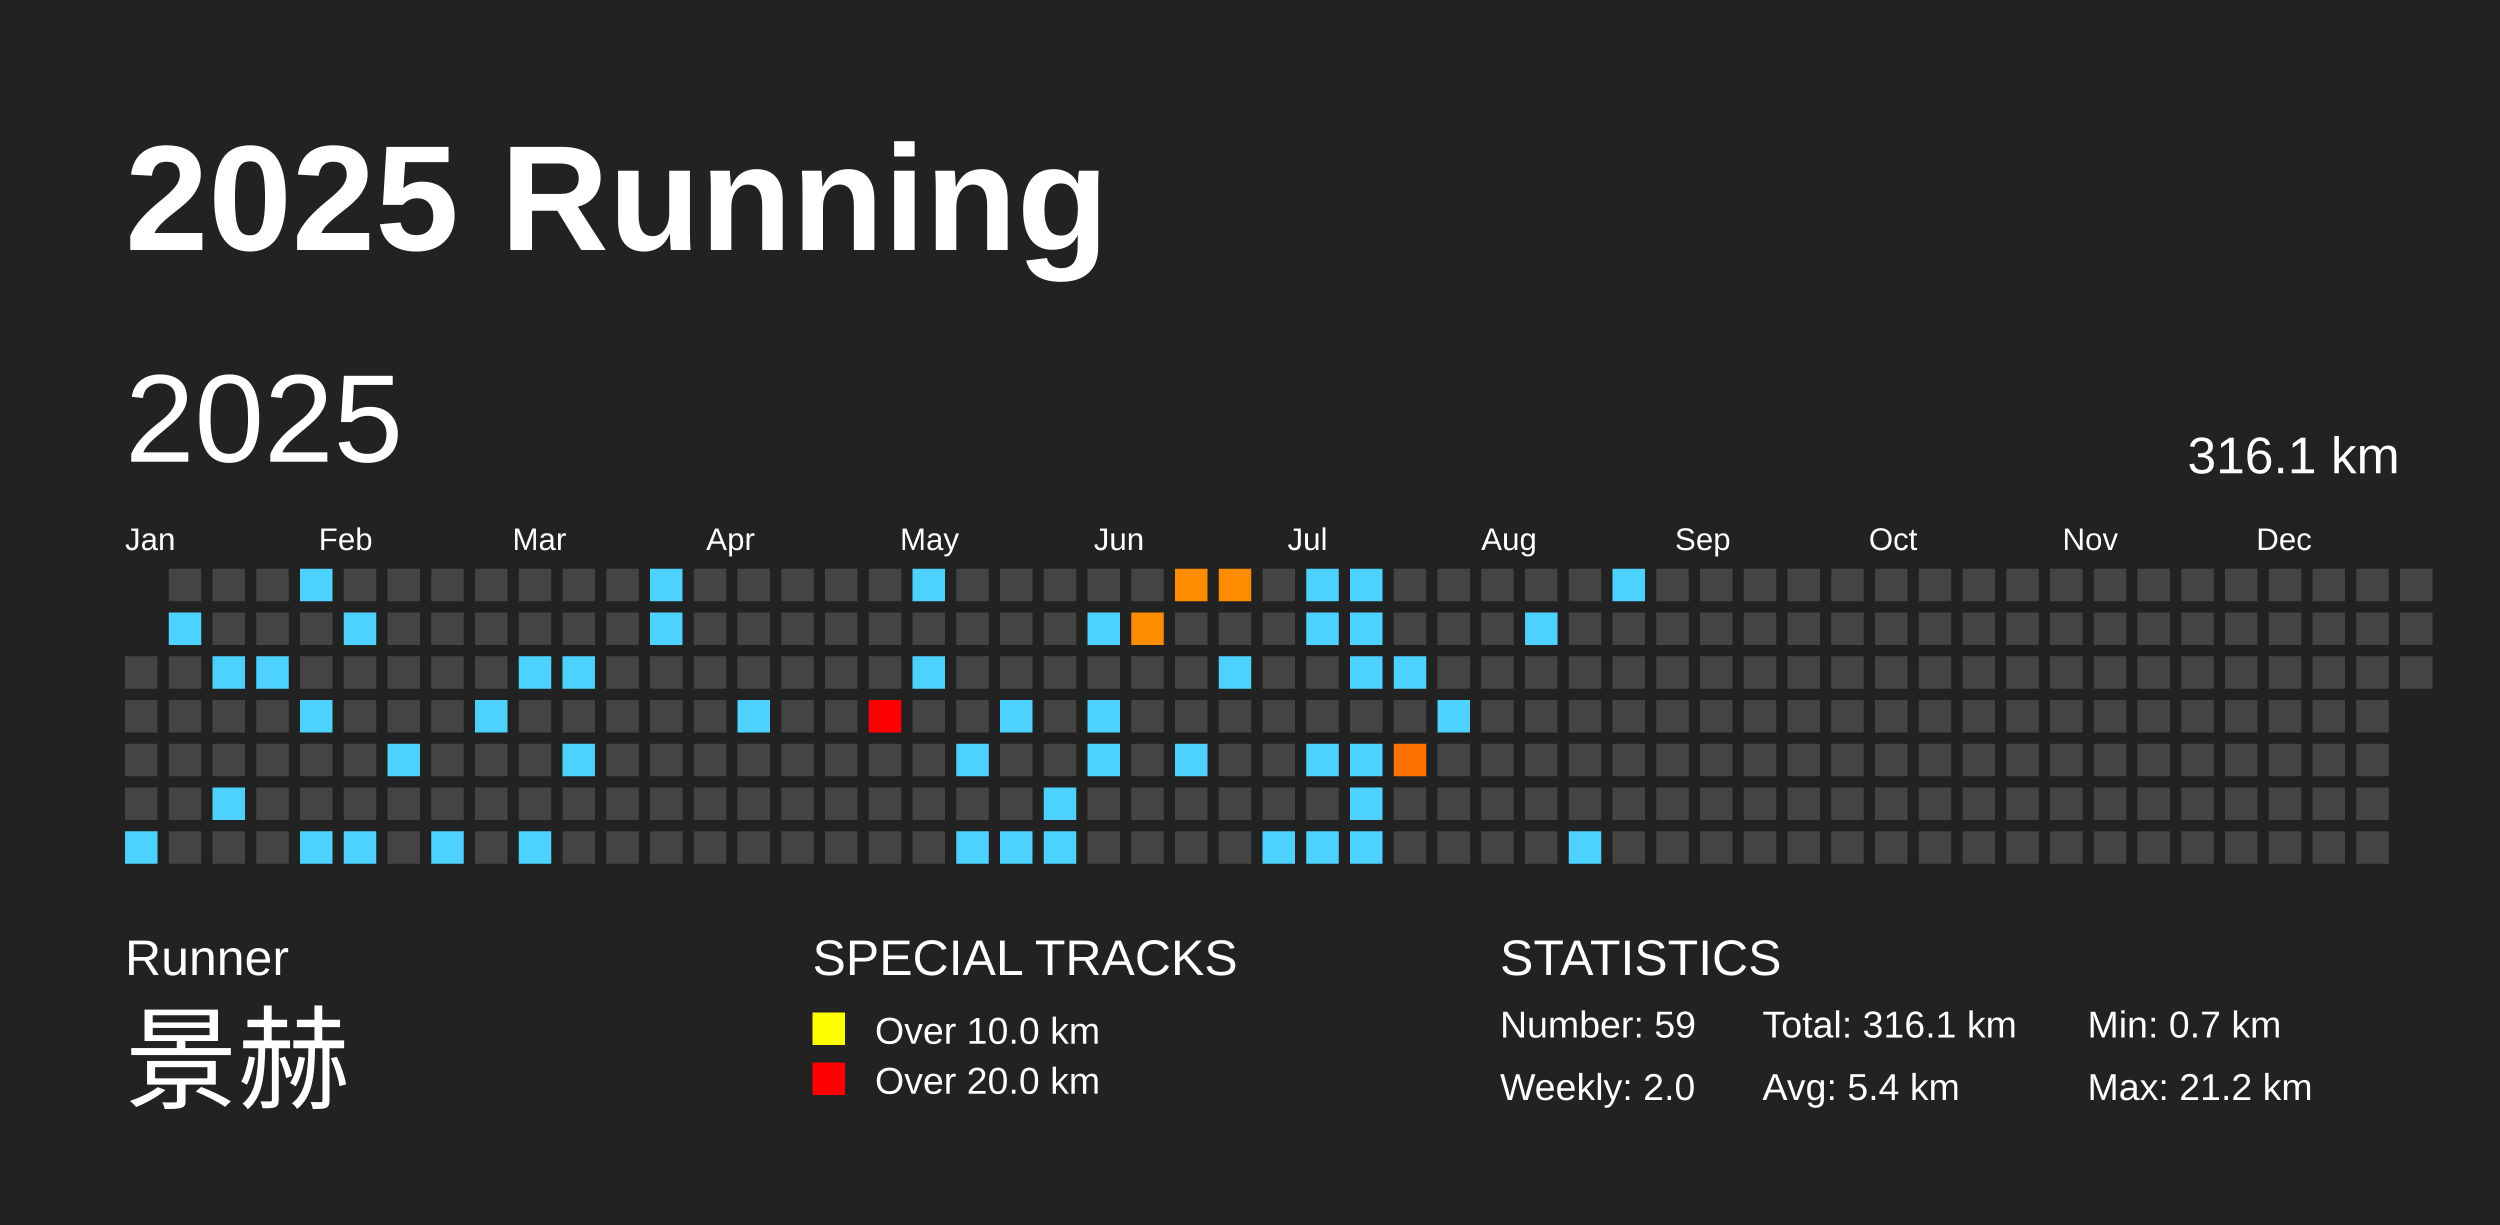
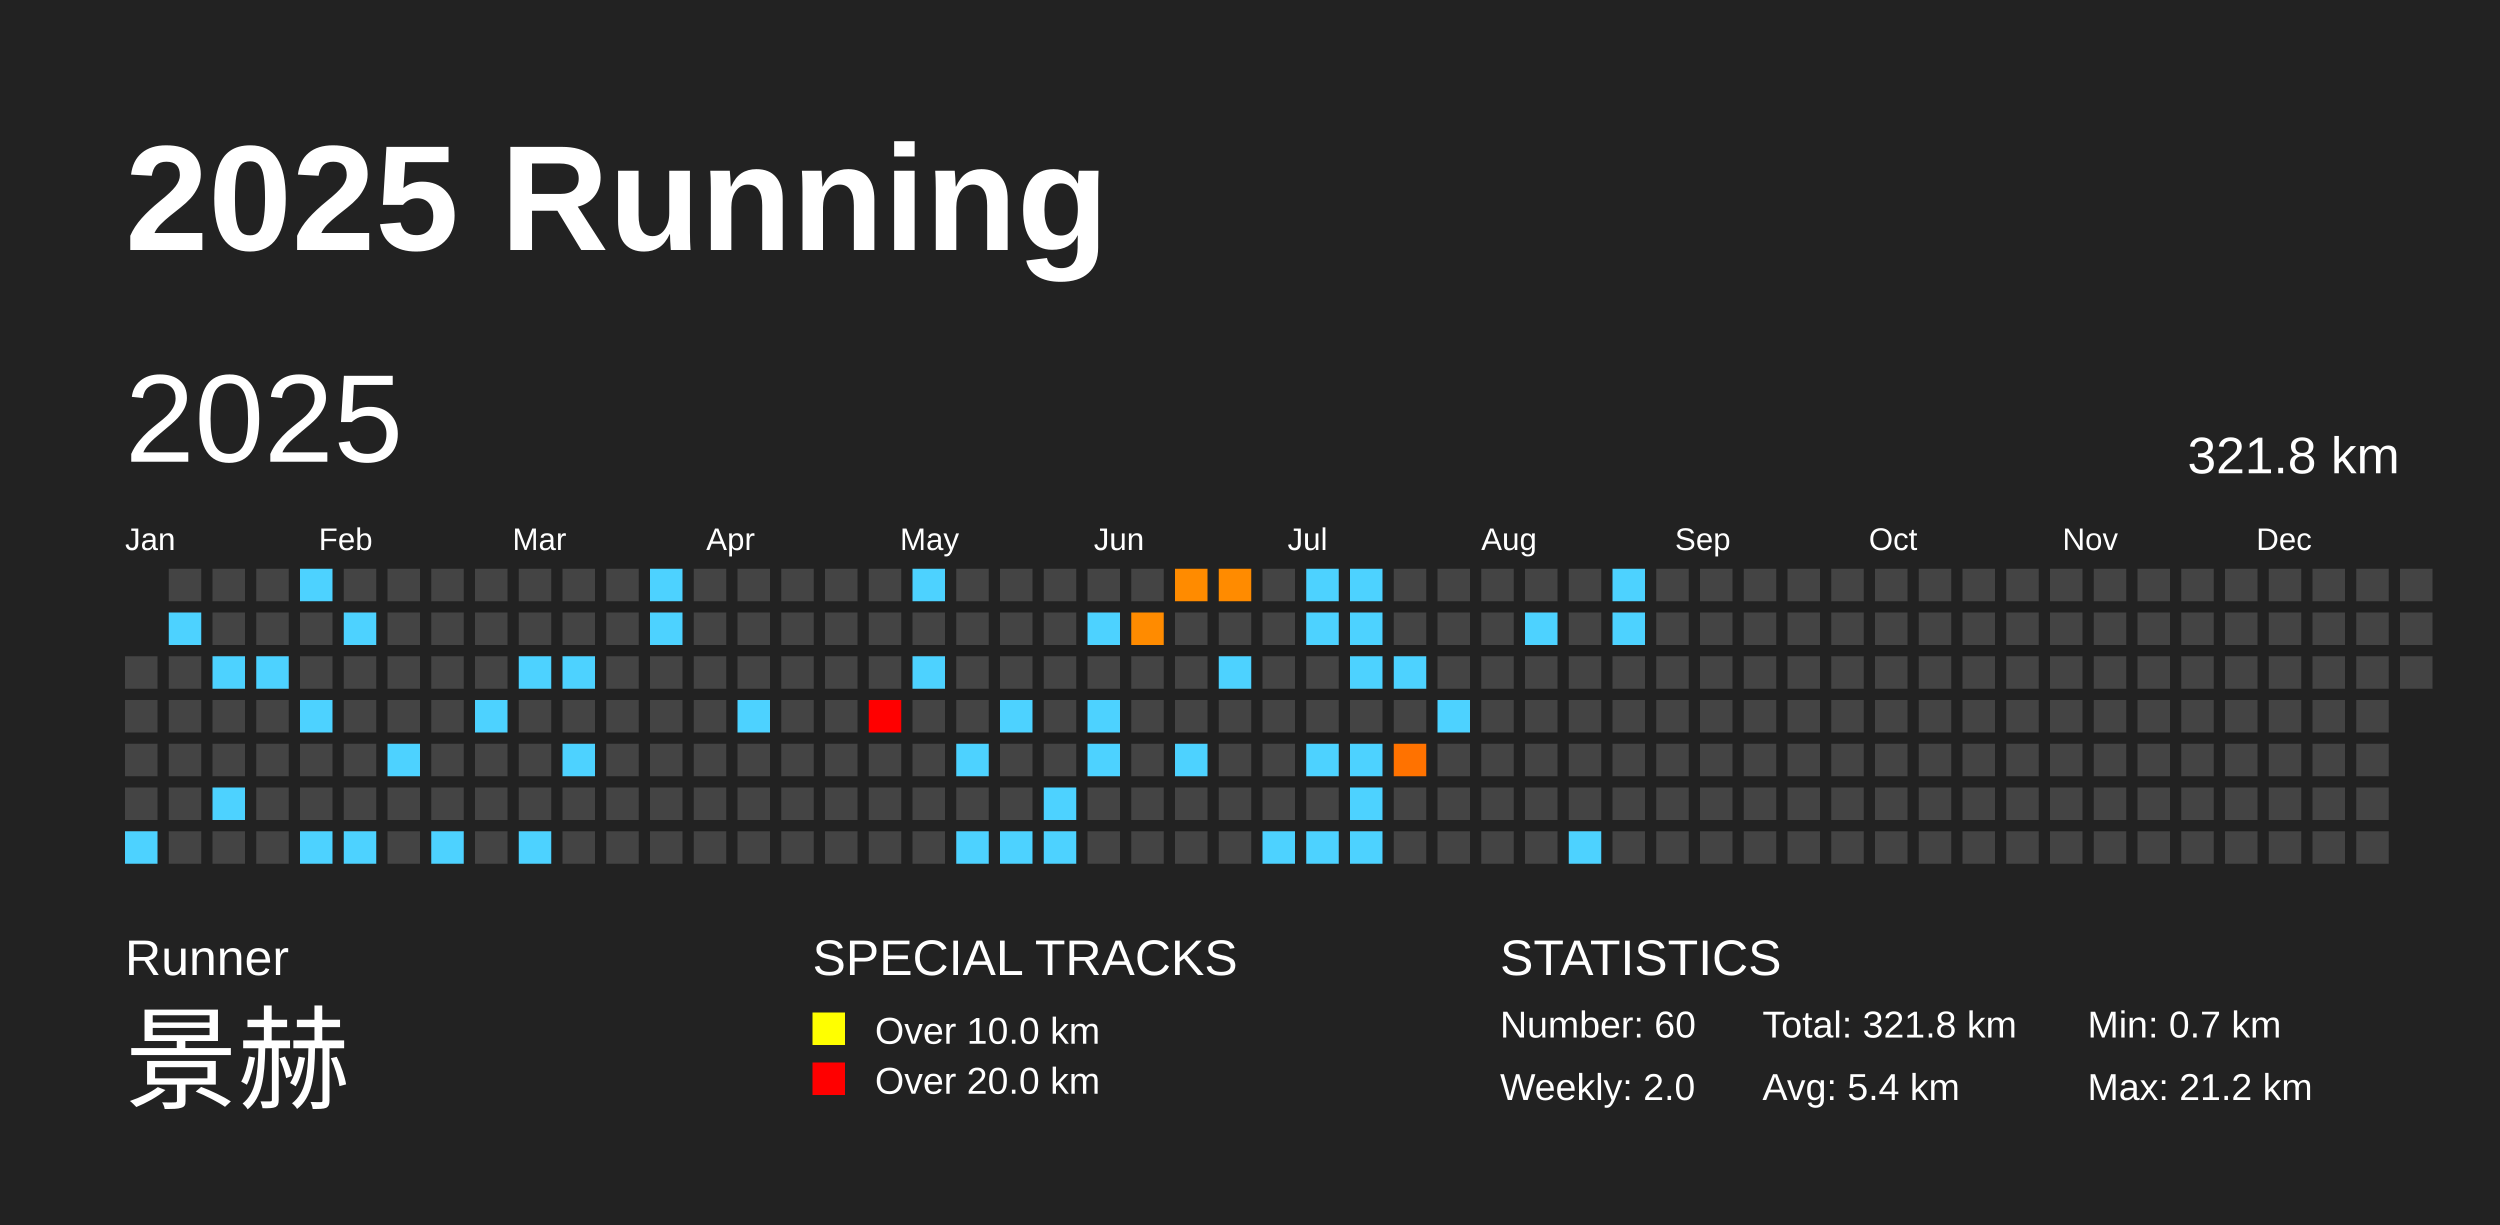
<svg xmlns="http://www.w3.org/2000/svg" baseProfile="full" height="98mm" version="1.1" viewBox="0,0,200,98" width="200mm">
  <defs />
  <rect fill="#222222" height="98" width="200" x="0" y="0" />
  <text fill="#FFFFFF" style="font-size:12px; font-family:Arial; font-weight:bold;" x="10" y="20">2025 Running</text>
  <text fill="#FFFFFF" style="font-size:4px; font-family:Arial" x="10" y="78">Runner</text>
  <text fill="#FFFFFF" style="font-size:9px; font-family:Arial" x="10" y="88">景赫</text>
  <text fill="#FFFFFF" style="font-size:4px; font-family:Arial" x="65" y="78">SPECIAL TRACKS</text>
  <rect fill="yellow" height="2.6" width="2.6" x="65" y="81" />
  <text fill="#FFFFFF" style="font-size:3px; font-family:Arial" x="70" y="83.5">Over 10.0 km</text>
  <rect fill="red" height="2.6" width="2.6" x="65" y="85" />
  <text fill="#FFFFFF" style="font-size:3px; font-family:Arial" x="70" y="87.5">Over 20.0 km</text>
  <text fill="#FFFFFF" style="font-size:4px; font-family:Arial" x="120" y="78">STATISTICS</text>
-   <text fill="#FFFFFF" style="font-size:3px; font-family:Arial" x="120" y="83">Number: 59</text>
+   <text fill="#FFFFFF" style="font-size:3px; font-family:Arial" x="120" y="83">Number: 60</text>
  <text fill="#FFFFFF" style="font-size:3px; font-family:Arial" x="120" y="88">Weekly: 2.0</text>
-   <text fill="#FFFFFF" style="font-size:3px; font-family:Arial" x="141" y="83">Total: 316.1 km</text>
+   <text fill="#FFFFFF" style="font-size:3px; font-family:Arial" x="141" y="83">Total: 321.8 km</text>
  <text fill="#FFFFFF" style="font-size:3px; font-family:Arial" x="141" y="88">Avg: 5.4 km</text>
  <text fill="#FFFFFF" style="font-size:3px; font-family:Arial" x="167" y="83">Min: 0.7 km</text>
  <text fill="#FFFFFF" style="font-size:3px; font-family:Arial" x="167" y="88">Max: 21.2 km</text>
  <text dominant-baseline="hanging" fill="#FFFFFF" style="font-size:10.0px; font-family:Arial;" x="10" y="30">2025</text>
-   <text dominant-baseline="hanging" fill="#FFFFFF" style="font-size:4.125px; font-family:Arial;" x="175" y="35">316.1 km</text>
+   <text dominant-baseline="hanging" fill="#FFFFFF" style="font-size:4.125px; font-family:Arial;" x="175" y="35">321.8 km</text>
  <text fill="#FFFFFF" style="font-size:2.5px; font-family:Arial" x="10.0" y="44">Jan</text>
  <text fill="#FFFFFF" style="font-size:2.5px; font-family:Arial" x="25.5" y="44">Feb</text>
  <text fill="#FFFFFF" style="font-size:2.5px; font-family:Arial" x="41.0" y="44">Mar</text>
  <text fill="#FFFFFF" style="font-size:2.5px; font-family:Arial" x="56.5" y="44">Apr</text>
  <text fill="#FFFFFF" style="font-size:2.5px; font-family:Arial" x="72.0" y="44">May</text>
  <text fill="#FFFFFF" style="font-size:2.5px; font-family:Arial" x="87.5" y="44">Jun</text>
  <text fill="#FFFFFF" style="font-size:2.5px; font-family:Arial" x="103.0" y="44">Jul</text>
  <text fill="#FFFFFF" style="font-size:2.5px; font-family:Arial" x="118.5" y="44">Aug</text>
  <text fill="#FFFFFF" style="font-size:2.5px; font-family:Arial" x="134.0" y="44">Sep</text>
  <text fill="#FFFFFF" style="font-size:2.5px; font-family:Arial" x="149.5" y="44">Oct</text>
  <text fill="#FFFFFF" style="font-size:2.5px; font-family:Arial" x="165.0" y="44">Nov</text>
  <text fill="#FFFFFF" style="font-size:2.5px; font-family:Arial" x="180.5" y="44">Dec</text>
  <rect fill="#444444" height="2.6" width="2.6" x="10.0" y="52.5" />
  <rect fill="#444444" height="2.6" width="2.6" x="10.0" y="56.0" />
  <rect fill="#444444" height="2.6" width="2.6" x="10.0" y="59.5" />
  <rect fill="#444444" height="2.6" width="2.6" x="10.0" y="63.0" />
  <rect fill="#4dd2ff" height="2.6" width="2.6" x="10.0" y="66.5" />
  <rect fill="#444444" height="2.6" width="2.6" x="13.5" y="45.5" />
  <rect fill="#4dd2ff" height="2.6" width="2.6" x="13.5" y="49.0" />
  <rect fill="#444444" height="2.6" width="2.6" x="13.5" y="52.5" />
  <rect fill="#444444" height="2.6" width="2.6" x="13.5" y="56.0" />
  <rect fill="#444444" height="2.6" width="2.6" x="13.5" y="59.5" />
  <rect fill="#444444" height="2.6" width="2.6" x="13.5" y="63.0" />
  <rect fill="#444444" height="2.6" width="2.6" x="13.5" y="66.5" />
  <rect fill="#444444" height="2.6" width="2.6" x="17.0" y="45.5" />
  <rect fill="#444444" height="2.6" width="2.6" x="17.0" y="49.0" />
  <rect fill="#4dd2ff" height="2.6" width="2.6" x="17.0" y="52.5" />
  <rect fill="#444444" height="2.6" width="2.6" x="17.0" y="56.0" />
  <rect fill="#444444" height="2.6" width="2.6" x="17.0" y="59.5" />
  <rect fill="#4dd2ff" height="2.6" width="2.6" x="17.0" y="63.0" />
  <rect fill="#444444" height="2.6" width="2.6" x="17.0" y="66.5" />
  <rect fill="#444444" height="2.6" width="2.6" x="20.5" y="45.5" />
  <rect fill="#444444" height="2.6" width="2.6" x="20.5" y="49.0" />
  <rect fill="#4dd2ff" height="2.6" width="2.6" x="20.5" y="52.5" />
  <rect fill="#444444" height="2.6" width="2.6" x="20.5" y="56.0" />
  <rect fill="#444444" height="2.6" width="2.6" x="20.5" y="59.5" />
  <rect fill="#444444" height="2.6" width="2.6" x="20.5" y="63.0" />
  <rect fill="#444444" height="2.6" width="2.6" x="20.5" y="66.5" />
  <rect fill="#4dd2ff" height="2.6" width="2.6" x="24.0" y="45.5" />
  <rect fill="#444444" height="2.6" width="2.6" x="24.0" y="49.0" />
  <rect fill="#444444" height="2.6" width="2.6" x="24.0" y="52.5" />
  <rect fill="#4dd2ff" height="2.6" width="2.6" x="24.0" y="56.0" />
  <rect fill="#444444" height="2.6" width="2.6" x="24.0" y="59.5" />
  <rect fill="#444444" height="2.6" width="2.6" x="24.0" y="63.0" />
  <rect fill="#4dd2ff" height="2.6" width="2.6" x="24.0" y="66.5" />
  <rect fill="#444444" height="2.6" width="2.6" x="27.5" y="45.5" />
  <rect fill="#4dd2ff" height="2.6" width="2.6" x="27.5" y="49.0" />
  <rect fill="#444444" height="2.6" width="2.6" x="27.5" y="52.5" />
  <rect fill="#444444" height="2.6" width="2.6" x="27.5" y="56.0" />
  <rect fill="#444444" height="2.6" width="2.6" x="27.5" y="59.5" />
  <rect fill="#444444" height="2.6" width="2.6" x="27.5" y="63.0" />
  <rect fill="#4dd2ff" height="2.6" width="2.6" x="27.5" y="66.5" />
  <rect fill="#444444" height="2.6" width="2.6" x="31.0" y="45.5" />
  <rect fill="#444444" height="2.6" width="2.6" x="31.0" y="49.0" />
  <rect fill="#444444" height="2.6" width="2.6" x="31.0" y="52.5" />
  <rect fill="#444444" height="2.6" width="2.6" x="31.0" y="56.0" />
  <rect fill="#4dd2ff" height="2.6" width="2.6" x="31.0" y="59.5" />
  <rect fill="#444444" height="2.6" width="2.6" x="31.0" y="63.0" />
  <rect fill="#444444" height="2.6" width="2.6" x="31.0" y="66.5" />
  <rect fill="#444444" height="2.6" width="2.6" x="34.5" y="45.5" />
  <rect fill="#444444" height="2.6" width="2.6" x="34.5" y="49.0" />
  <rect fill="#444444" height="2.6" width="2.6" x="34.5" y="52.5" />
  <rect fill="#444444" height="2.6" width="2.6" x="34.5" y="56.0" />
  <rect fill="#444444" height="2.6" width="2.6" x="34.5" y="59.5" />
  <rect fill="#444444" height="2.6" width="2.6" x="34.5" y="63.0" />
  <rect fill="#4dd2ff" height="2.6" width="2.6" x="34.5" y="66.5" />
  <rect fill="#444444" height="2.6" width="2.6" x="38.0" y="45.5" />
  <rect fill="#444444" height="2.6" width="2.6" x="38.0" y="49.0" />
  <rect fill="#444444" height="2.6" width="2.6" x="38.0" y="52.5" />
  <rect fill="#4dd2ff" height="2.6" width="2.6" x="38.0" y="56.0" />
  <rect fill="#444444" height="2.6" width="2.6" x="38.0" y="59.5" />
  <rect fill="#444444" height="2.6" width="2.6" x="38.0" y="63.0" />
  <rect fill="#444444" height="2.6" width="2.6" x="38.0" y="66.5" />
  <rect fill="#444444" height="2.6" width="2.6" x="41.5" y="45.5" />
  <rect fill="#444444" height="2.6" width="2.6" x="41.5" y="49.0" />
  <rect fill="#4dd2ff" height="2.6" width="2.6" x="41.5" y="52.5" />
  <rect fill="#444444" height="2.6" width="2.6" x="41.5" y="56.0" />
  <rect fill="#444444" height="2.6" width="2.6" x="41.5" y="59.5" />
  <rect fill="#444444" height="2.6" width="2.6" x="41.5" y="63.0" />
  <rect fill="#4dd2ff" height="2.6" width="2.6" x="41.5" y="66.5" />
  <rect fill="#444444" height="2.6" width="2.6" x="45.0" y="45.5" />
  <rect fill="#444444" height="2.6" width="2.6" x="45.0" y="49.0" />
  <rect fill="#4dd2ff" height="2.6" width="2.6" x="45.0" y="52.5" />
  <rect fill="#444444" height="2.6" width="2.6" x="45.0" y="56.0" />
  <rect fill="#4dd2ff" height="2.6" width="2.6" x="45.0" y="59.5" />
  <rect fill="#444444" height="2.6" width="2.6" x="45.0" y="63.0" />
  <rect fill="#444444" height="2.6" width="2.6" x="45.0" y="66.5" />
  <rect fill="#444444" height="2.6" width="2.6" x="48.5" y="45.5" />
  <rect fill="#444444" height="2.6" width="2.6" x="48.5" y="49.0" />
  <rect fill="#444444" height="2.6" width="2.6" x="48.5" y="52.5" />
  <rect fill="#444444" height="2.6" width="2.6" x="48.5" y="56.0" />
  <rect fill="#444444" height="2.6" width="2.6" x="48.5" y="59.5" />
  <rect fill="#444444" height="2.6" width="2.6" x="48.5" y="63.0" />
  <rect fill="#444444" height="2.6" width="2.6" x="48.5" y="66.5" />
  <rect fill="#4dd2ff" height="2.6" width="2.6" x="52.0" y="45.5" />
  <rect fill="#4dd2ff" height="2.6" width="2.6" x="52.0" y="49.0" />
  <rect fill="#444444" height="2.6" width="2.6" x="52.0" y="52.5" />
  <rect fill="#444444" height="2.6" width="2.6" x="52.0" y="56.0" />
  <rect fill="#444444" height="2.6" width="2.6" x="52.0" y="59.5" />
  <rect fill="#444444" height="2.6" width="2.6" x="52.0" y="63.0" />
  <rect fill="#444444" height="2.6" width="2.6" x="52.0" y="66.5" />
  <rect fill="#444444" height="2.6" width="2.6" x="55.5" y="45.5" />
  <rect fill="#444444" height="2.6" width="2.6" x="55.5" y="49.0" />
  <rect fill="#444444" height="2.6" width="2.6" x="55.5" y="52.5" />
  <rect fill="#444444" height="2.6" width="2.6" x="55.5" y="56.0" />
  <rect fill="#444444" height="2.6" width="2.6" x="55.5" y="59.5" />
  <rect fill="#444444" height="2.6" width="2.6" x="55.5" y="63.0" />
  <rect fill="#444444" height="2.6" width="2.6" x="55.5" y="66.5" />
  <rect fill="#444444" height="2.6" width="2.6" x="59.0" y="45.5" />
  <rect fill="#444444" height="2.6" width="2.6" x="59.0" y="49.0" />
  <rect fill="#444444" height="2.6" width="2.6" x="59.0" y="52.5" />
  <rect fill="#4dd2ff" height="2.6" width="2.6" x="59.0" y="56.0" />
  <rect fill="#444444" height="2.6" width="2.6" x="59.0" y="59.5" />
  <rect fill="#444444" height="2.6" width="2.6" x="59.0" y="63.0" />
  <rect fill="#444444" height="2.6" width="2.6" x="59.0" y="66.5" />
  <rect fill="#444444" height="2.6" width="2.6" x="62.5" y="45.5" />
  <rect fill="#444444" height="2.6" width="2.6" x="62.5" y="49.0" />
  <rect fill="#444444" height="2.6" width="2.6" x="62.5" y="52.5" />
  <rect fill="#444444" height="2.6" width="2.6" x="62.5" y="56.0" />
  <rect fill="#444444" height="2.6" width="2.6" x="62.5" y="59.5" />
  <rect fill="#444444" height="2.6" width="2.6" x="62.5" y="63.0" />
  <rect fill="#444444" height="2.6" width="2.6" x="62.5" y="66.5" />
  <rect fill="#444444" height="2.6" width="2.6" x="66.0" y="45.5" />
  <rect fill="#444444" height="2.6" width="2.6" x="66.0" y="49.0" />
  <rect fill="#444444" height="2.6" width="2.6" x="66.0" y="52.5" />
  <rect fill="#444444" height="2.6" width="2.6" x="66.0" y="56.0" />
  <rect fill="#444444" height="2.6" width="2.6" x="66.0" y="59.5" />
  <rect fill="#444444" height="2.6" width="2.6" x="66.0" y="63.0" />
  <rect fill="#444444" height="2.6" width="2.6" x="66.0" y="66.5" />
  <rect fill="#444444" height="2.6" width="2.6" x="69.5" y="45.5" />
  <rect fill="#444444" height="2.6" width="2.6" x="69.5" y="49.0" />
  <rect fill="#444444" height="2.6" width="2.6" x="69.5" y="52.5" />
  <rect fill="red" height="2.6" width="2.6" x="69.5" y="56.0" />
  <rect fill="#444444" height="2.6" width="2.6" x="69.5" y="59.5" />
  <rect fill="#444444" height="2.6" width="2.6" x="69.5" y="63.0" />
  <rect fill="#444444" height="2.6" width="2.6" x="69.5" y="66.5" />
  <rect fill="#4dd2ff" height="2.6" width="2.6" x="73.0" y="45.5" />
  <rect fill="#444444" height="2.6" width="2.6" x="73.0" y="49.0" />
  <rect fill="#4dd2ff" height="2.6" width="2.6" x="73.0" y="52.5" />
  <rect fill="#444444" height="2.6" width="2.6" x="73.0" y="56.0" />
  <rect fill="#444444" height="2.6" width="2.6" x="73.0" y="59.5" />
  <rect fill="#444444" height="2.6" width="2.6" x="73.0" y="63.0" />
  <rect fill="#444444" height="2.6" width="2.6" x="73.0" y="66.5" />
  <rect fill="#444444" height="2.6" width="2.6" x="76.5" y="45.5" />
  <rect fill="#444444" height="2.6" width="2.6" x="76.5" y="49.0" />
  <rect fill="#444444" height="2.6" width="2.6" x="76.5" y="52.5" />
  <rect fill="#444444" height="2.6" width="2.6" x="76.5" y="56.0" />
  <rect fill="#4dd2ff" height="2.6" width="2.6" x="76.5" y="59.5" />
  <rect fill="#444444" height="2.6" width="2.6" x="76.5" y="63.0" />
  <rect fill="#4dd2ff" height="2.6" width="2.6" x="76.5" y="66.5" />
  <rect fill="#444444" height="2.6" width="2.6" x="80.0" y="45.5" />
  <rect fill="#444444" height="2.6" width="2.6" x="80.0" y="49.0" />
  <rect fill="#444444" height="2.6" width="2.6" x="80.0" y="52.5" />
  <rect fill="#4dd2ff" height="2.6" width="2.6" x="80.0" y="56.0" />
  <rect fill="#444444" height="2.6" width="2.6" x="80.0" y="59.5" />
  <rect fill="#444444" height="2.6" width="2.6" x="80.0" y="63.0" />
  <rect fill="#4dd2ff" height="2.6" width="2.6" x="80.0" y="66.5" />
  <rect fill="#444444" height="2.6" width="2.6" x="83.5" y="45.5" />
  <rect fill="#444444" height="2.6" width="2.6" x="83.5" y="49.0" />
  <rect fill="#444444" height="2.6" width="2.6" x="83.5" y="52.5" />
  <rect fill="#444444" height="2.6" width="2.6" x="83.5" y="56.0" />
  <rect fill="#444444" height="2.6" width="2.6" x="83.5" y="59.5" />
  <rect fill="#4dd2ff" height="2.6" width="2.6" x="83.5" y="63.0" />
  <rect fill="#4dd2ff" height="2.6" width="2.6" x="83.5" y="66.5" />
  <rect fill="#444444" height="2.6" width="2.6" x="87.0" y="45.5" />
  <rect fill="#4dd2ff" height="2.6" width="2.6" x="87.0" y="49.0" />
  <rect fill="#444444" height="2.6" width="2.6" x="87.0" y="52.5" />
  <rect fill="#4dd2ff" height="2.6" width="2.6" x="87.0" y="56.0" />
  <rect fill="#4dd2ff" height="2.6" width="2.6" x="87.0" y="59.5" />
  <rect fill="#444444" height="2.6" width="2.6" x="87.0" y="63.0" />
  <rect fill="#444444" height="2.6" width="2.6" x="87.0" y="66.5" />
  <rect fill="#444444" height="2.6" width="2.6" x="90.5" y="45.5" />
  <rect fill="#ff8b00" height="2.6" width="2.6" x="90.5" y="49.0" />
  <rect fill="#444444" height="2.6" width="2.6" x="90.5" y="52.5" />
  <rect fill="#444444" height="2.6" width="2.6" x="90.5" y="56.0" />
  <rect fill="#444444" height="2.6" width="2.6" x="90.5" y="59.5" />
  <rect fill="#444444" height="2.6" width="2.6" x="90.5" y="63.0" />
  <rect fill="#444444" height="2.6" width="2.6" x="90.5" y="66.5" />
  <rect fill="#ff8b00" height="2.6" width="2.6" x="94.0" y="45.5" />
  <rect fill="#444444" height="2.6" width="2.6" x="94.0" y="49.0" />
  <rect fill="#444444" height="2.6" width="2.6" x="94.0" y="52.5" />
  <rect fill="#444444" height="2.6" width="2.6" x="94.0" y="56.0" />
  <rect fill="#4dd2ff" height="2.6" width="2.6" x="94.0" y="59.5" />
  <rect fill="#444444" height="2.6" width="2.6" x="94.0" y="63.0" />
  <rect fill="#444444" height="2.6" width="2.6" x="94.0" y="66.5" />
  <rect fill="#ff8b00" height="2.6" width="2.6" x="97.5" y="45.5" />
  <rect fill="#444444" height="2.6" width="2.6" x="97.5" y="49.0" />
  <rect fill="#4dd2ff" height="2.6" width="2.6" x="97.5" y="52.5" />
  <rect fill="#444444" height="2.6" width="2.6" x="97.5" y="56.0" />
  <rect fill="#444444" height="2.6" width="2.6" x="97.5" y="59.5" />
  <rect fill="#444444" height="2.6" width="2.6" x="97.5" y="63.0" />
  <rect fill="#444444" height="2.6" width="2.6" x="97.5" y="66.5" />
  <rect fill="#444444" height="2.6" width="2.6" x="101.0" y="45.5" />
  <rect fill="#444444" height="2.6" width="2.6" x="101.0" y="49.0" />
  <rect fill="#444444" height="2.6" width="2.6" x="101.0" y="52.5" />
  <rect fill="#444444" height="2.6" width="2.6" x="101.0" y="56.0" />
  <rect fill="#444444" height="2.6" width="2.6" x="101.0" y="59.5" />
  <rect fill="#444444" height="2.6" width="2.6" x="101.0" y="63.0" />
  <rect fill="#4dd2ff" height="2.6" width="2.6" x="101.0" y="66.5" />
  <rect fill="#4dd2ff" height="2.6" width="2.6" x="104.5" y="45.5" />
  <rect fill="#4dd2ff" height="2.6" width="2.6" x="104.5" y="49.0" />
  <rect fill="#444444" height="2.6" width="2.6" x="104.5" y="52.5" />
  <rect fill="#444444" height="2.6" width="2.6" x="104.5" y="56.0" />
  <rect fill="#4dd2ff" height="2.6" width="2.6" x="104.5" y="59.5" />
  <rect fill="#444444" height="2.6" width="2.6" x="104.5" y="63.0" />
  <rect fill="#4dd2ff" height="2.6" width="2.6" x="104.5" y="66.5" />
  <rect fill="#4dd2ff" height="2.6" width="2.6" x="108.0" y="45.5" />
  <rect fill="#4dd2ff" height="2.6" width="2.6" x="108.0" y="49.0" />
  <rect fill="#4dd2ff" height="2.6" width="2.6" x="108.0" y="52.5" />
  <rect fill="#444444" height="2.6" width="2.6" x="108.0" y="56.0" />
  <rect fill="#4dd2ff" height="2.6" width="2.6" x="108.0" y="59.5" />
  <rect fill="#4dd2ff" height="2.6" width="2.6" x="108.0" y="63.0" />
  <rect fill="#4dd2ff" height="2.6" width="2.6" x="108.0" y="66.5" />
  <rect fill="#444444" height="2.6" width="2.6" x="111.5" y="45.5" />
  <rect fill="#444444" height="2.6" width="2.6" x="111.5" y="49.0" />
  <rect fill="#4dd2ff" height="2.6" width="2.6" x="111.5" y="52.5" />
  <rect fill="#444444" height="2.6" width="2.6" x="111.5" y="56.0" />
  <rect fill="#ff7200" height="2.6" width="2.6" x="111.5" y="59.5" />
  <rect fill="#444444" height="2.6" width="2.6" x="111.5" y="63.0" />
  <rect fill="#444444" height="2.6" width="2.6" x="111.5" y="66.5" />
  <rect fill="#444444" height="2.6" width="2.6" x="115.0" y="45.5" />
  <rect fill="#444444" height="2.6" width="2.6" x="115.0" y="49.0" />
  <rect fill="#444444" height="2.6" width="2.6" x="115.0" y="52.5" />
  <rect fill="#4dd2ff" height="2.6" width="2.6" x="115.0" y="56.0" />
  <rect fill="#444444" height="2.6" width="2.6" x="115.0" y="59.5" />
  <rect fill="#444444" height="2.6" width="2.6" x="115.0" y="63.0" />
  <rect fill="#444444" height="2.6" width="2.6" x="115.0" y="66.5" />
  <rect fill="#444444" height="2.6" width="2.6" x="118.5" y="45.5" />
  <rect fill="#444444" height="2.6" width="2.6" x="118.5" y="49.0" />
  <rect fill="#444444" height="2.6" width="2.6" x="118.5" y="52.5" />
  <rect fill="#444444" height="2.6" width="2.6" x="118.5" y="56.0" />
  <rect fill="#444444" height="2.6" width="2.6" x="118.5" y="59.5" />
  <rect fill="#444444" height="2.6" width="2.6" x="118.5" y="63.0" />
  <rect fill="#444444" height="2.6" width="2.6" x="118.5" y="66.5" />
  <rect fill="#444444" height="2.6" width="2.6" x="122.0" y="45.5" />
  <rect fill="#4dd2ff" height="2.6" width="2.6" x="122.0" y="49.0" />
  <rect fill="#444444" height="2.6" width="2.6" x="122.0" y="52.5" />
  <rect fill="#444444" height="2.6" width="2.6" x="122.0" y="56.0" />
  <rect fill="#444444" height="2.6" width="2.6" x="122.0" y="59.5" />
  <rect fill="#444444" height="2.6" width="2.6" x="122.0" y="63.0" />
  <rect fill="#444444" height="2.6" width="2.6" x="122.0" y="66.5" />
  <rect fill="#444444" height="2.6" width="2.6" x="125.5" y="45.5" />
  <rect fill="#444444" height="2.6" width="2.6" x="125.5" y="49.0" />
  <rect fill="#444444" height="2.6" width="2.6" x="125.5" y="52.5" />
  <rect fill="#444444" height="2.6" width="2.6" x="125.5" y="56.0" />
  <rect fill="#444444" height="2.6" width="2.6" x="125.5" y="59.5" />
  <rect fill="#444444" height="2.6" width="2.6" x="125.5" y="63.0" />
  <rect fill="#4dd2ff" height="2.6" width="2.6" x="125.5" y="66.5" />
  <rect fill="#4dd2ff" height="2.6" width="2.6" x="129.0" y="45.5" />
-   <rect fill="#444444" height="2.6" width="2.6" x="129.0" y="49.0" />
+   <rect fill="#4dd2ff" height="2.6" width="2.6" x="129.0" y="49.0" />
  <rect fill="#444444" height="2.6" width="2.6" x="129.0" y="52.5" />
  <rect fill="#444444" height="2.6" width="2.6" x="129.0" y="56.0" />
  <rect fill="#444444" height="2.6" width="2.6" x="129.0" y="59.5" />
  <rect fill="#444444" height="2.6" width="2.6" x="129.0" y="63.0" />
  <rect fill="#444444" height="2.6" width="2.6" x="129.0" y="66.5" />
  <rect fill="#444444" height="2.6" width="2.6" x="132.5" y="45.5" />
  <rect fill="#444444" height="2.6" width="2.6" x="132.5" y="49.0" />
  <rect fill="#444444" height="2.6" width="2.6" x="132.5" y="52.5" />
  <rect fill="#444444" height="2.6" width="2.6" x="132.5" y="56.0" />
  <rect fill="#444444" height="2.6" width="2.6" x="132.5" y="59.5" />
  <rect fill="#444444" height="2.6" width="2.6" x="132.5" y="63.0" />
  <rect fill="#444444" height="2.6" width="2.6" x="132.5" y="66.5" />
  <rect fill="#444444" height="2.6" width="2.6" x="136.0" y="45.5" />
  <rect fill="#444444" height="2.6" width="2.6" x="136.0" y="49.0" />
  <rect fill="#444444" height="2.6" width="2.6" x="136.0" y="52.5" />
  <rect fill="#444444" height="2.6" width="2.6" x="136.0" y="56.0" />
  <rect fill="#444444" height="2.6" width="2.6" x="136.0" y="59.5" />
  <rect fill="#444444" height="2.6" width="2.6" x="136.0" y="63.0" />
  <rect fill="#444444" height="2.6" width="2.6" x="136.0" y="66.5" />
  <rect fill="#444444" height="2.6" width="2.6" x="139.5" y="45.5" />
  <rect fill="#444444" height="2.6" width="2.6" x="139.5" y="49.0" />
  <rect fill="#444444" height="2.6" width="2.6" x="139.5" y="52.5" />
  <rect fill="#444444" height="2.6" width="2.6" x="139.5" y="56.0" />
  <rect fill="#444444" height="2.6" width="2.6" x="139.5" y="59.5" />
  <rect fill="#444444" height="2.6" width="2.6" x="139.5" y="63.0" />
  <rect fill="#444444" height="2.6" width="2.6" x="139.5" y="66.5" />
  <rect fill="#444444" height="2.6" width="2.6" x="143.0" y="45.5" />
  <rect fill="#444444" height="2.6" width="2.6" x="143.0" y="49.0" />
  <rect fill="#444444" height="2.6" width="2.6" x="143.0" y="52.5" />
  <rect fill="#444444" height="2.6" width="2.6" x="143.0" y="56.0" />
  <rect fill="#444444" height="2.6" width="2.6" x="143.0" y="59.5" />
  <rect fill="#444444" height="2.6" width="2.6" x="143.0" y="63.0" />
  <rect fill="#444444" height="2.6" width="2.6" x="143.0" y="66.5" />
  <rect fill="#444444" height="2.6" width="2.6" x="146.5" y="45.5" />
  <rect fill="#444444" height="2.6" width="2.6" x="146.5" y="49.0" />
  <rect fill="#444444" height="2.6" width="2.6" x="146.5" y="52.5" />
  <rect fill="#444444" height="2.6" width="2.6" x="146.5" y="56.0" />
  <rect fill="#444444" height="2.6" width="2.6" x="146.5" y="59.5" />
  <rect fill="#444444" height="2.6" width="2.6" x="146.5" y="63.0" />
  <rect fill="#444444" height="2.6" width="2.6" x="146.5" y="66.5" />
  <rect fill="#444444" height="2.6" width="2.6" x="150.0" y="45.5" />
  <rect fill="#444444" height="2.6" width="2.6" x="150.0" y="49.0" />
  <rect fill="#444444" height="2.6" width="2.6" x="150.0" y="52.5" />
  <rect fill="#444444" height="2.6" width="2.6" x="150.0" y="56.0" />
  <rect fill="#444444" height="2.6" width="2.6" x="150.0" y="59.5" />
  <rect fill="#444444" height="2.6" width="2.6" x="150.0" y="63.0" />
  <rect fill="#444444" height="2.6" width="2.6" x="150.0" y="66.5" />
  <rect fill="#444444" height="2.6" width="2.6" x="153.5" y="45.5" />
  <rect fill="#444444" height="2.6" width="2.6" x="153.5" y="49.0" />
  <rect fill="#444444" height="2.6" width="2.6" x="153.5" y="52.5" />
  <rect fill="#444444" height="2.6" width="2.6" x="153.5" y="56.0" />
  <rect fill="#444444" height="2.6" width="2.6" x="153.5" y="59.5" />
  <rect fill="#444444" height="2.6" width="2.6" x="153.5" y="63.0" />
  <rect fill="#444444" height="2.6" width="2.6" x="153.5" y="66.5" />
  <rect fill="#444444" height="2.6" width="2.6" x="157.0" y="45.5" />
  <rect fill="#444444" height="2.6" width="2.6" x="157.0" y="49.0" />
  <rect fill="#444444" height="2.6" width="2.6" x="157.0" y="52.5" />
  <rect fill="#444444" height="2.6" width="2.6" x="157.0" y="56.0" />
  <rect fill="#444444" height="2.6" width="2.6" x="157.0" y="59.5" />
  <rect fill="#444444" height="2.6" width="2.6" x="157.0" y="63.0" />
  <rect fill="#444444" height="2.6" width="2.6" x="157.0" y="66.5" />
  <rect fill="#444444" height="2.6" width="2.6" x="160.5" y="45.5" />
  <rect fill="#444444" height="2.6" width="2.6" x="160.5" y="49.0" />
  <rect fill="#444444" height="2.6" width="2.6" x="160.5" y="52.5" />
  <rect fill="#444444" height="2.6" width="2.6" x="160.5" y="56.0" />
  <rect fill="#444444" height="2.6" width="2.6" x="160.5" y="59.5" />
  <rect fill="#444444" height="2.6" width="2.6" x="160.5" y="63.0" />
  <rect fill="#444444" height="2.6" width="2.6" x="160.5" y="66.5" />
  <rect fill="#444444" height="2.6" width="2.6" x="164.0" y="45.5" />
  <rect fill="#444444" height="2.6" width="2.6" x="164.0" y="49.0" />
  <rect fill="#444444" height="2.6" width="2.6" x="164.0" y="52.5" />
  <rect fill="#444444" height="2.6" width="2.6" x="164.0" y="56.0" />
  <rect fill="#444444" height="2.6" width="2.6" x="164.0" y="59.5" />
  <rect fill="#444444" height="2.6" width="2.6" x="164.0" y="63.0" />
  <rect fill="#444444" height="2.6" width="2.6" x="164.0" y="66.5" />
  <rect fill="#444444" height="2.6" width="2.6" x="167.5" y="45.5" />
  <rect fill="#444444" height="2.6" width="2.6" x="167.5" y="49.0" />
  <rect fill="#444444" height="2.6" width="2.6" x="167.5" y="52.5" />
  <rect fill="#444444" height="2.6" width="2.6" x="167.5" y="56.0" />
  <rect fill="#444444" height="2.6" width="2.6" x="167.5" y="59.5" />
  <rect fill="#444444" height="2.6" width="2.6" x="167.5" y="63.0" />
  <rect fill="#444444" height="2.6" width="2.6" x="167.5" y="66.5" />
  <rect fill="#444444" height="2.6" width="2.6" x="171.0" y="45.5" />
  <rect fill="#444444" height="2.6" width="2.6" x="171.0" y="49.0" />
  <rect fill="#444444" height="2.6" width="2.6" x="171.0" y="52.5" />
  <rect fill="#444444" height="2.6" width="2.6" x="171.0" y="56.0" />
  <rect fill="#444444" height="2.6" width="2.6" x="171.0" y="59.5" />
  <rect fill="#444444" height="2.6" width="2.6" x="171.0" y="63.0" />
  <rect fill="#444444" height="2.6" width="2.6" x="171.0" y="66.5" />
  <rect fill="#444444" height="2.6" width="2.6" x="174.5" y="45.5" />
  <rect fill="#444444" height="2.6" width="2.6" x="174.5" y="49.0" />
  <rect fill="#444444" height="2.6" width="2.6" x="174.5" y="52.5" />
  <rect fill="#444444" height="2.6" width="2.6" x="174.5" y="56.0" />
  <rect fill="#444444" height="2.6" width="2.6" x="174.5" y="59.5" />
  <rect fill="#444444" height="2.6" width="2.6" x="174.5" y="63.0" />
  <rect fill="#444444" height="2.6" width="2.6" x="174.5" y="66.5" />
  <rect fill="#444444" height="2.6" width="2.6" x="178.0" y="45.5" />
  <rect fill="#444444" height="2.6" width="2.6" x="178.0" y="49.0" />
  <rect fill="#444444" height="2.6" width="2.6" x="178.0" y="52.5" />
  <rect fill="#444444" height="2.6" width="2.6" x="178.0" y="56.0" />
  <rect fill="#444444" height="2.6" width="2.6" x="178.0" y="59.5" />
  <rect fill="#444444" height="2.6" width="2.6" x="178.0" y="63.0" />
  <rect fill="#444444" height="2.6" width="2.6" x="178.0" y="66.5" />
  <rect fill="#444444" height="2.6" width="2.6" x="181.5" y="45.5" />
  <rect fill="#444444" height="2.6" width="2.6" x="181.5" y="49.0" />
  <rect fill="#444444" height="2.6" width="2.6" x="181.5" y="52.5" />
  <rect fill="#444444" height="2.6" width="2.6" x="181.5" y="56.0" />
  <rect fill="#444444" height="2.6" width="2.6" x="181.5" y="59.5" />
  <rect fill="#444444" height="2.6" width="2.6" x="181.5" y="63.0" />
  <rect fill="#444444" height="2.6" width="2.6" x="181.5" y="66.5" />
  <rect fill="#444444" height="2.6" width="2.6" x="185.0" y="45.5" />
  <rect fill="#444444" height="2.6" width="2.6" x="185.0" y="49.0" />
  <rect fill="#444444" height="2.6" width="2.6" x="185.0" y="52.5" />
  <rect fill="#444444" height="2.6" width="2.6" x="185.0" y="56.0" />
  <rect fill="#444444" height="2.6" width="2.6" x="185.0" y="59.5" />
  <rect fill="#444444" height="2.6" width="2.6" x="185.0" y="63.0" />
  <rect fill="#444444" height="2.6" width="2.6" x="185.0" y="66.5" />
  <rect fill="#444444" height="2.6" width="2.6" x="188.5" y="45.5" />
  <rect fill="#444444" height="2.6" width="2.6" x="188.5" y="49.0" />
  <rect fill="#444444" height="2.6" width="2.6" x="188.5" y="52.5" />
  <rect fill="#444444" height="2.6" width="2.6" x="188.5" y="56.0" />
  <rect fill="#444444" height="2.6" width="2.6" x="188.5" y="59.5" />
  <rect fill="#444444" height="2.6" width="2.6" x="188.5" y="63.0" />
  <rect fill="#444444" height="2.6" width="2.6" x="188.5" y="66.5" />
  <rect fill="#444444" height="2.6" width="2.6" x="192.0" y="45.5" />
  <rect fill="#444444" height="2.6" width="2.6" x="192.0" y="49.0" />
  <rect fill="#444444" height="2.6" width="2.6" x="192.0" y="52.5" />
</svg>
